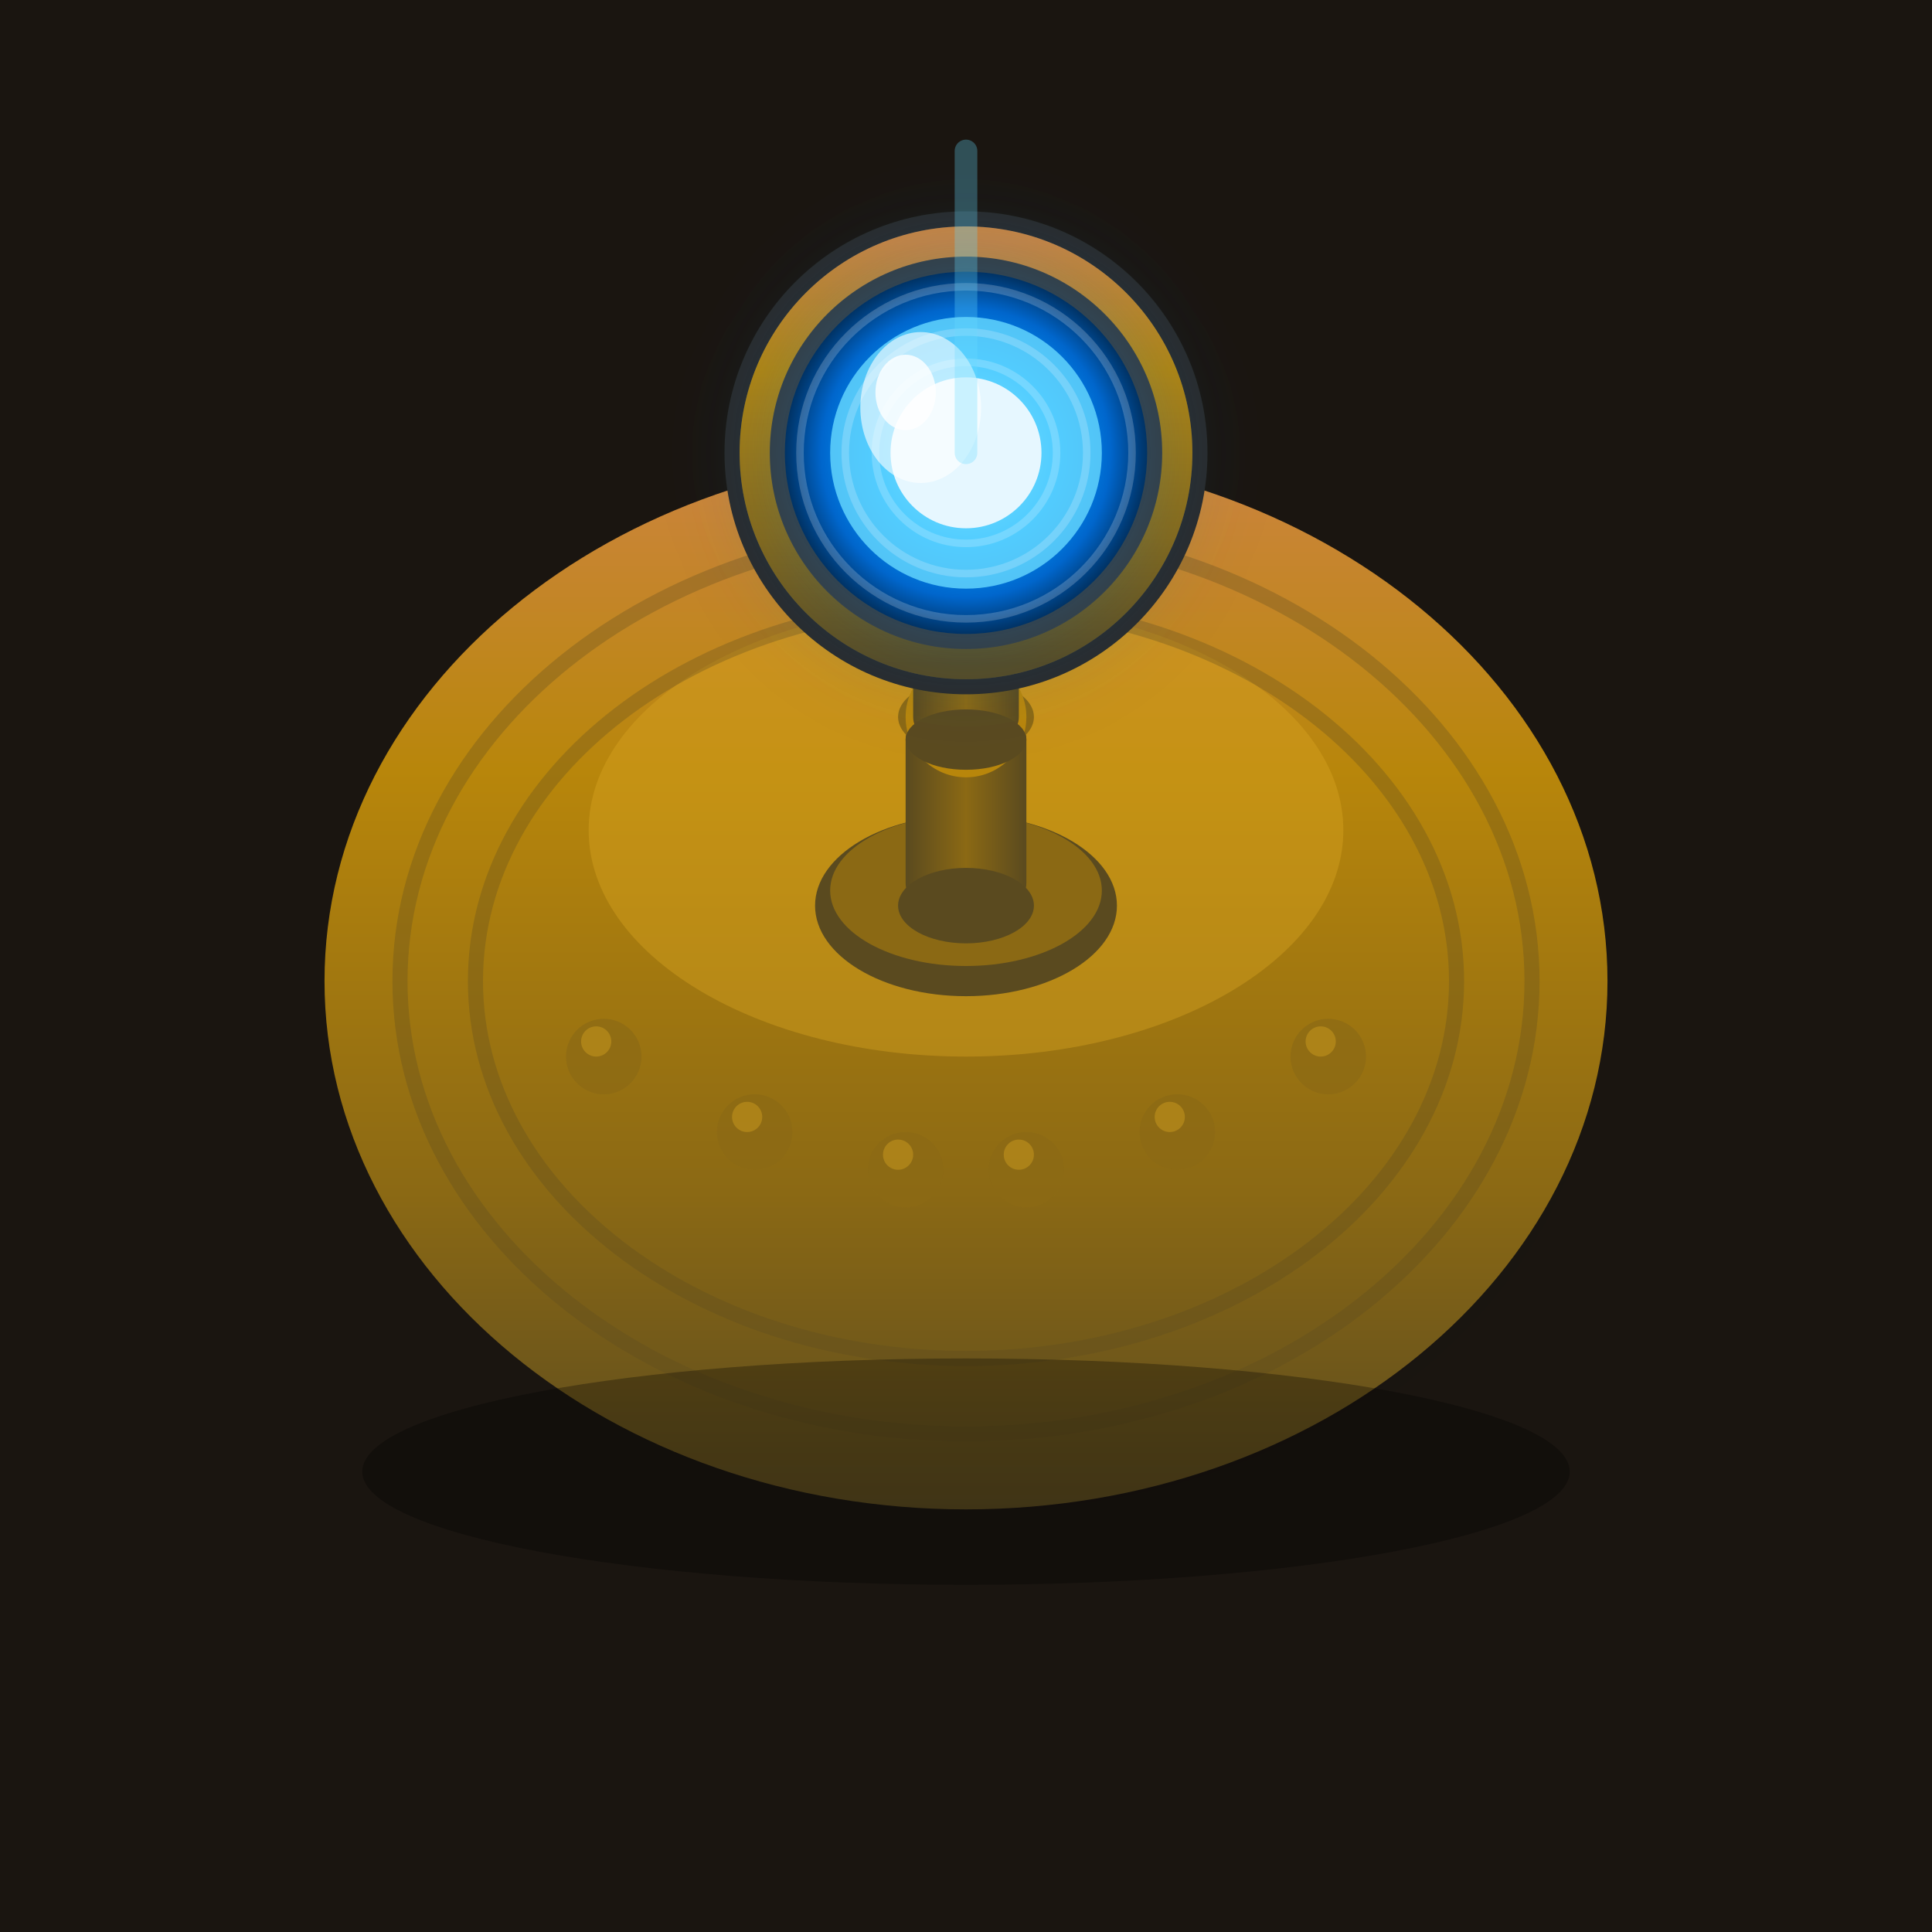
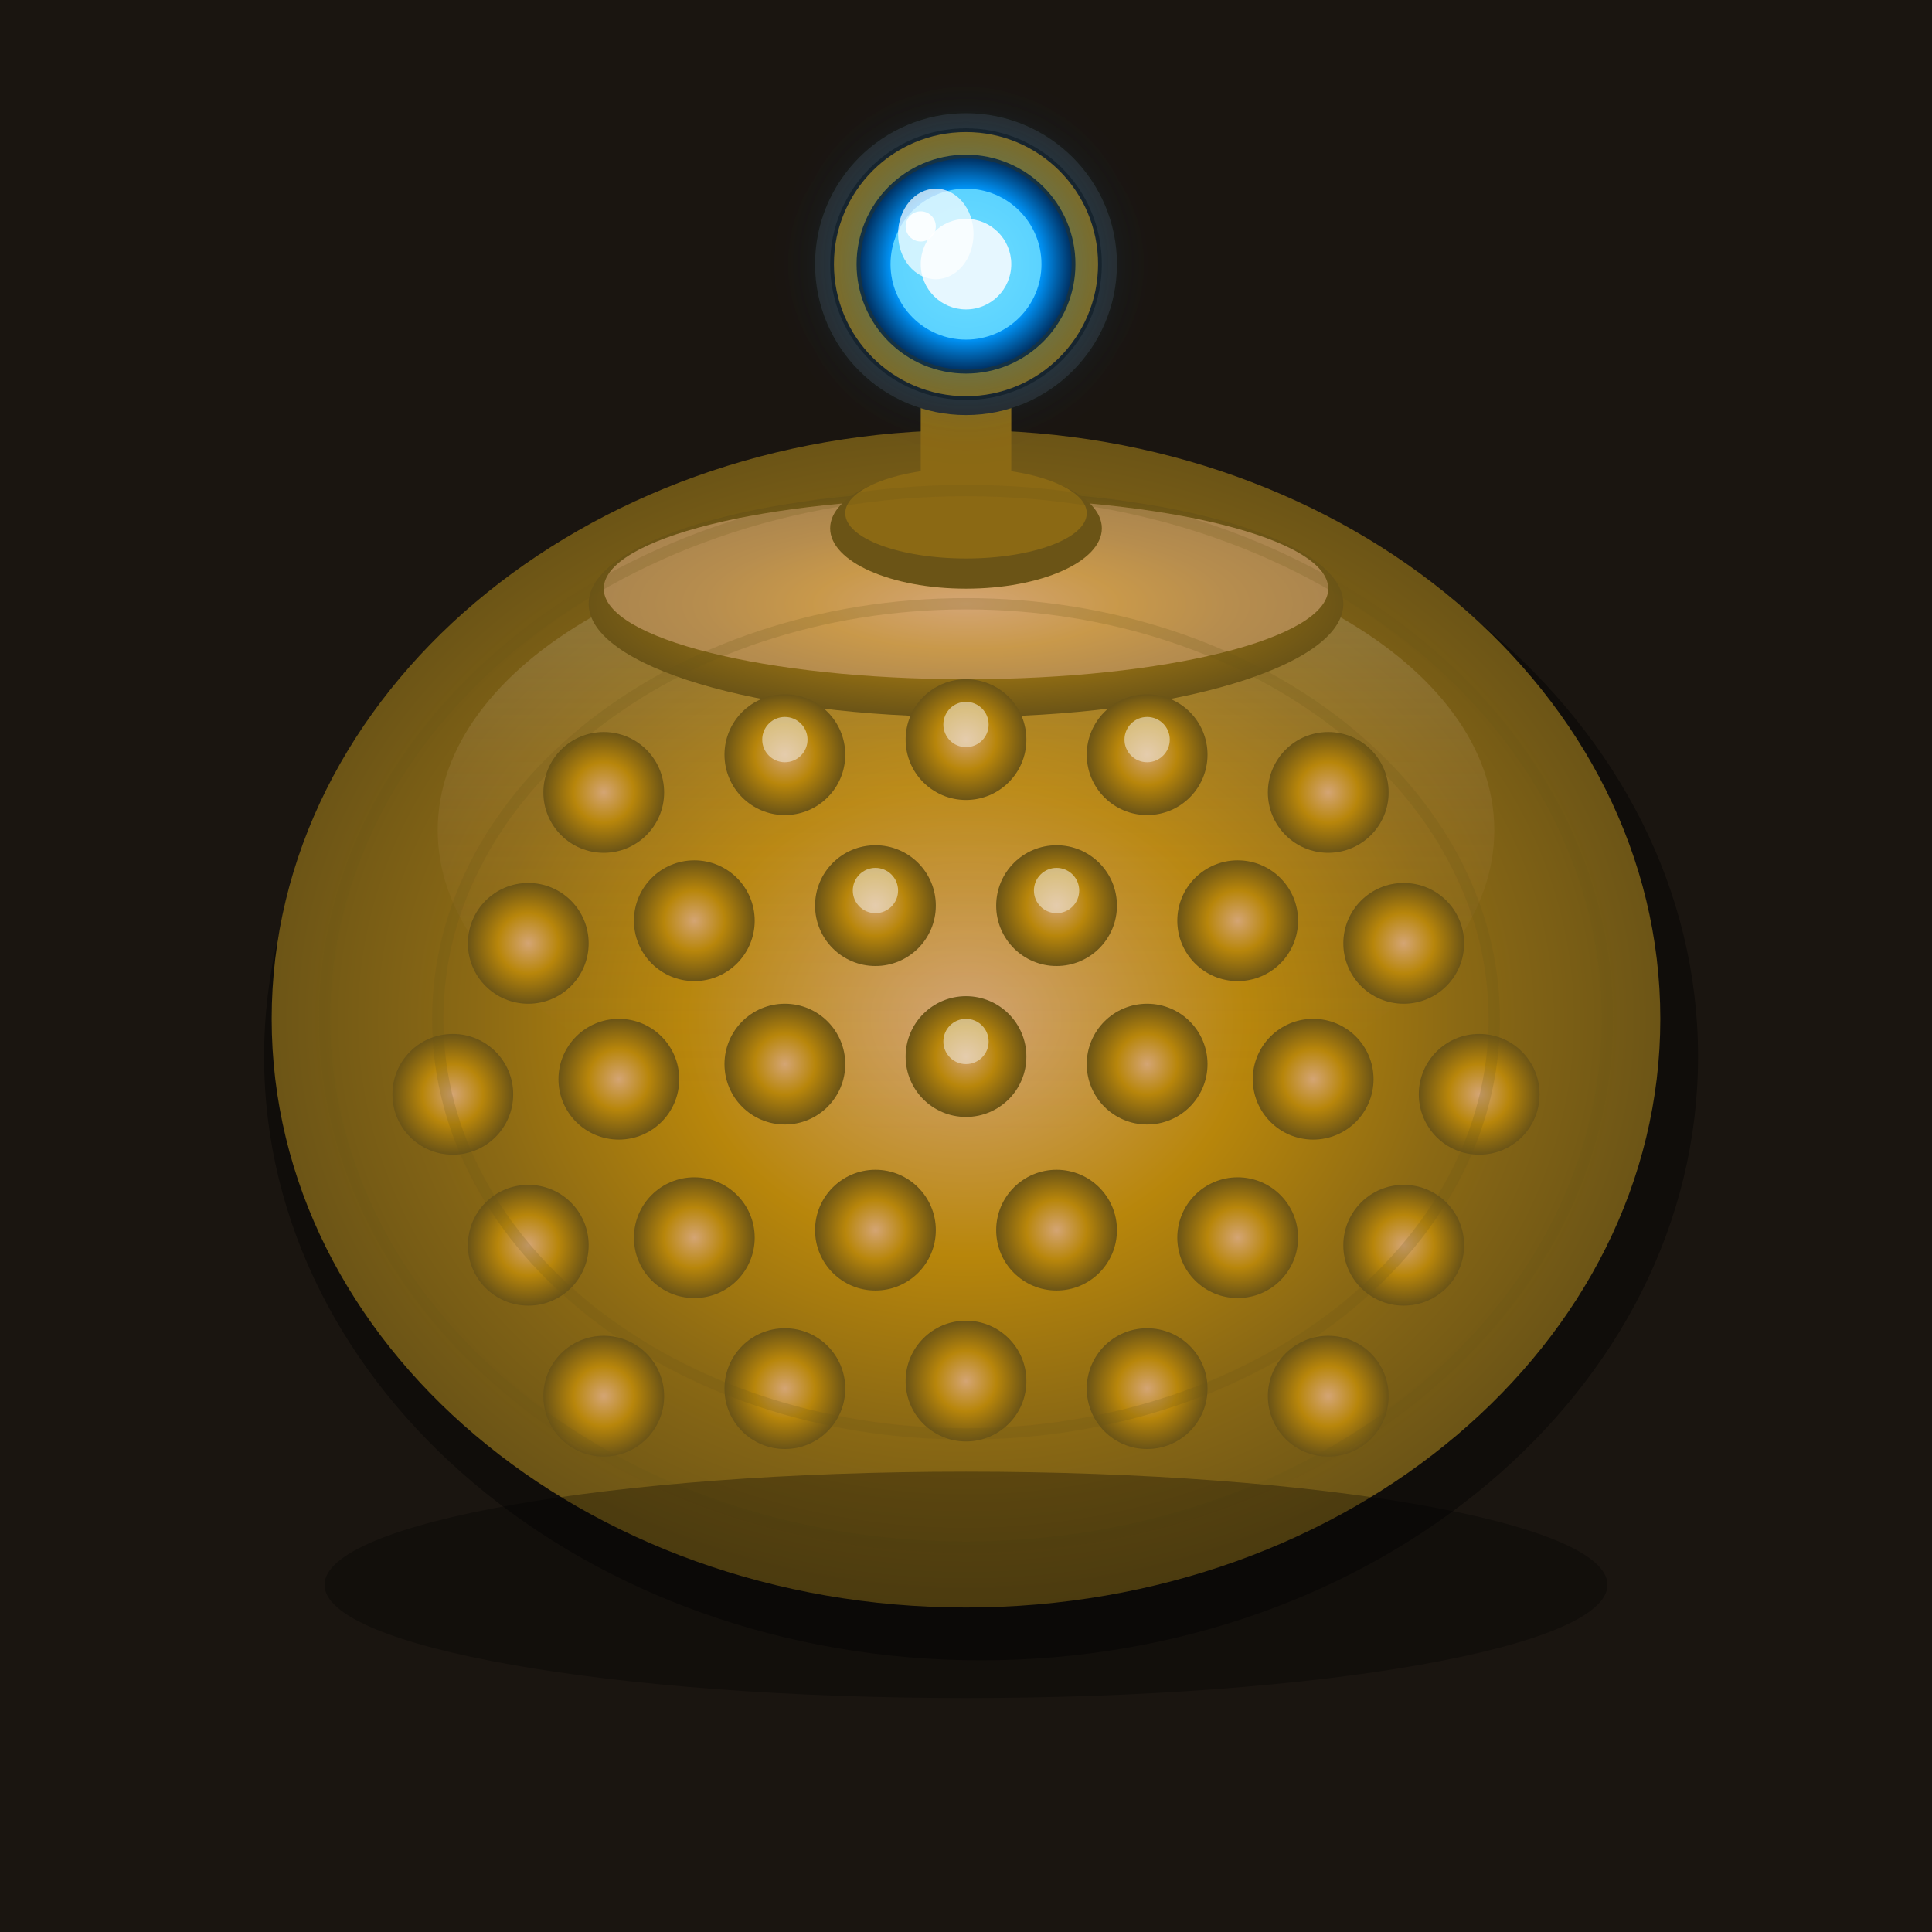
<svg xmlns="http://www.w3.org/2000/svg" width="256" height="256" viewBox="0 0 256 256">
  <defs>
-     <linearGradient id="bronzeGradient" x1="0%" y1="0%" x2="0%" y2="100%">
-       <stop offset="0%" stop-color="#cd853f" />
-       <stop offset="30%" stop-color="#b8860b" />
+     <radialGradient id="bronzeDome">
+       <stop offset="0%" stop-color="#d4a574" />
+       <stop offset="40%" stop-color="#b8860b" />
      <stop offset="70%" stop-color="#8b6914" />
-       <stop offset="100%" stop-color="#5a4a1f" />
-     </linearGradient>
-     <linearGradient id="stalkGradient" x1="0%" y1="0%" x2="100%" y2="0%">
-       <stop offset="0%" stop-color="#5a4a1f" />
-       <stop offset="50%" stop-color="#8b6914" />
-       <stop offset="100%" stop-color="#5a4a1f" />
-     </linearGradient>
+       <stop offset="100%" stop-color="#6b5416" />
+     </radialGradient>
+     <radialGradient id="bumpGrad">
+       <stop offset="0%" stop-color="#d4a574" />
+       <stop offset="50%" stop-color="#b8860b" />
+       <stop offset="100%" stop-color="#6b5416" />
+     </radialGradient>
    <radialGradient id="eyeLens">
      <stop offset="0%" stop-color="#e6f7ff" />
-       <stop offset="20%" stop-color="#66d9ff" />
-       <stop offset="50%" stop-color="#0099ff" />
-       <stop offset="80%" stop-color="#0066cc" />
+       <stop offset="30%" stop-color="#66d9ff" />
+       <stop offset="70%" stop-color="#0099ff" />
      <stop offset="100%" stop-color="#003366" />
    </radialGradient>
    <radialGradient id="eyeGlow">
      <stop offset="0%" stop-color="#66d9ff" stop-opacity="0.8" />
-       <stop offset="50%" stop-color="#0099ff" stop-opacity="0.5" />
+       <stop offset="60%" stop-color="#0099ff" stop-opacity="0.4" />
      <stop offset="100%" stop-color="#003d7a" stop-opacity="0" />
    </radialGradient>
-     <radialGradient id="shadowGrad">
-       <stop offset="0%" stop-color="#000000" stop-opacity="0.6" />
-       <stop offset="100%" stop-color="#000000" stop-opacity="0" />
-     </radialGradient>
+     <linearGradient id="bronzeShine" x1="0%" y1="0%" x2="0%" y2="100%">
+       <stop offset="0%" stop-color="#ffffff" stop-opacity="0.4" />
+       <stop offset="50%" stop-color="#d4a574" stop-opacity="0.2" />
+       <stop offset="100%" stop-color="#8b6914" stop-opacity="0" />
+     </linearGradient>
    <filter id="glow">
-       <feGaussianBlur in="SourceGraphic" stdDeviation="4" />
+       <feGaussianBlur in="SourceGraphic" stdDeviation="3" />
    </filter>
  </defs>
  <rect width="256" height="256" fill="#1a1510" />
-   <ellipse cx="130" cy="135" rx="85" ry="70" fill="url(#shadowGrad)" opacity="0.6" />
-   <ellipse cx="128" cy="130" rx="85" ry="70" fill="url(#bronzeGradient)" />
-   <ellipse cx="128" cy="110" rx="50" ry="30" fill="#daa520" opacity="0.4" />
-   <g opacity="0.3" stroke="#5a4a1f" stroke-width="2" fill="none">
-     <ellipse cx="128" cy="130" rx="75" ry="60" />
-     <ellipse cx="128" cy="130" rx="65" ry="50" />
+   <ellipse cx="130" cy="140" rx="95" ry="80" fill="#000000" opacity="0.4" />
+   <ellipse cx="128" cy="135" rx="92" ry="78" fill="url(#bronzeDome)" />
+   <ellipse cx="128" cy="110" rx="70" ry="40" fill="url(#bronzeShine)" opacity="0.5" />
+   <ellipse cx="128" cy="80" rx="50" ry="15" fill="url(#bronzeDome)" />
+   <ellipse cx="128" cy="78" rx="48" ry="12" fill="#d4a574" opacity="0.6" />
+   <circle cx="80" cy="105" r="8" fill="url(#bumpGrad)" />
+   <circle cx="104" cy="100" r="8" fill="url(#bumpGrad)" />
+   <circle cx="128" cy="98" r="8" fill="url(#bumpGrad)" />
+   <circle cx="152" cy="100" r="8" fill="url(#bumpGrad)" />
+   <circle cx="176" cy="105" r="8" fill="url(#bumpGrad)" />
+   <circle cx="70" cy="125" r="8" fill="url(#bumpGrad)" />
+   <circle cx="92" cy="122" r="8" fill="url(#bumpGrad)" />
+   <circle cx="116" cy="120" r="8" fill="url(#bumpGrad)" />
+   <circle cx="140" cy="120" r="8" fill="url(#bumpGrad)" />
+   <circle cx="164" cy="122" r="8" fill="url(#bumpGrad)" />
+   <circle cx="186" cy="125" r="8" fill="url(#bumpGrad)" />
+   <circle cx="60" cy="145" r="8" fill="url(#bumpGrad)" />
+   <circle cx="82" cy="143" r="8" fill="url(#bumpGrad)" />
+   <circle cx="104" cy="141" r="8" fill="url(#bumpGrad)" />
+   <circle cx="128" cy="140" r="8" fill="url(#bumpGrad)" />
+   <circle cx="152" cy="141" r="8" fill="url(#bumpGrad)" />
+   <circle cx="174" cy="143" r="8" fill="url(#bumpGrad)" />
+   <circle cx="196" cy="145" r="8" fill="url(#bumpGrad)" />
+   <circle cx="70" cy="165" r="8" fill="url(#bumpGrad)" />
+   <circle cx="92" cy="164" r="8" fill="url(#bumpGrad)" />
+   <circle cx="116" cy="163" r="8" fill="url(#bumpGrad)" />
+   <circle cx="140" cy="163" r="8" fill="url(#bumpGrad)" />
+   <circle cx="164" cy="164" r="8" fill="url(#bumpGrad)" />
+   <circle cx="186" cy="165" r="8" fill="url(#bumpGrad)" />
+   <circle cx="80" cy="185" r="8" fill="url(#bumpGrad)" />
+   <circle cx="104" cy="184" r="8" fill="url(#bumpGrad)" />
+   <circle cx="128" cy="183" r="8" fill="url(#bumpGrad)" />
+   <circle cx="152" cy="184" r="8" fill="url(#bumpGrad)" />
+   <circle cx="176" cy="185" r="8" fill="url(#bumpGrad)" />
+   <g opacity="0.6" fill="#f0e6d2">
+     <circle cx="128" cy="96" r="3" />
+     <circle cx="152" cy="98" r="3" />
+     <circle cx="104" cy="98" r="3" />
+     <circle cx="116" cy="118" r="3" />
+     <circle cx="140" cy="118" r="3" />
+     <circle cx="128" cy="138" r="3" />
  </g>
-   <ellipse cx="128" cy="120" rx="20" ry="12" fill="#5a4a1f" />
-   <ellipse cx="128" cy="118" rx="18" ry="10" fill="#8b6914" />
-   <g>
-     <rect x="120" y="95" width="16" height="25" fill="url(#stalkGradient)" rx="3" />
-     <ellipse cx="128" cy="95" rx="9" ry="5" fill="#8b6914" />
-     <ellipse cx="128" cy="120" rx="9" ry="5" fill="#5a4a1f" />
-     <circle cx="128" cy="95" r="8" fill="#b8860b" />
-     <circle cx="128" cy="95" r="6" fill="#5a4a1f" />
-     <rect x="121" y="70" width="14" height="28" fill="url(#stalkGradient)" rx="3" />
-     <ellipse cx="128" cy="70" rx="8" ry="4" fill="#8b6914" />
-     <ellipse cx="128" cy="98" rx="8" ry="4" fill="#5a4a1f" />
-     <circle cx="128" cy="70" r="7" fill="#b8860b" />
-     <circle cx="128" cy="70" r="5" fill="#5a4a1f" />
-   </g>
-   <circle cx="128" cy="60" r="32" fill="#2a2a2a" />
-   <circle cx="128" cy="60" r="30" fill="#3a3a3a" />
-   <circle cx="128" cy="60" r="28" fill="none" stroke="url(#bronzeGradient)" stroke-width="4" />
-   <circle cx="128" cy="60" r="35" fill="url(#eyeGlow)" opacity="0.5" filter="url(#glow)">
-     <animate attributeName="opacity" values="0.5;0.8;0.5" dur="2s" repeatCount="indefinite" />
+   <ellipse cx="128" cy="70" rx="18" ry="8" fill="#6b5416" />
+   <ellipse cx="128" cy="68" rx="16" ry="6" fill="#8b6914" />
+   <rect x="122" y="42" width="12" height="30" fill="#8b6914" rx="2" />
+   <circle cx="128" cy="42" r="7" fill="#b8860b" />
+   <circle cx="128" cy="42" r="5" fill="#6b5416" />
+   <circle cx="128" cy="35" r="20" fill="#2a2a2a" />
+   <circle cx="128" cy="35" r="18" fill="#1a1a1a" />
+   <circle cx="128" cy="35" r="16" fill="none" stroke="#8b6914" stroke-width="3" />
+   <circle cx="128" cy="35" r="22" fill="url(#eyeGlow)" opacity="0.6" filter="url(#glow)">
+     <animate attributeName="opacity" values="0.4;0.7;0.4" dur="2s" repeatCount="indefinite" />
  </circle>
-   <circle cx="128" cy="60" r="24" fill="url(#eyeLens)">
-     <animate attributeName="r" values="24;26;24" dur="2s" repeatCount="indefinite" />
+   <circle cx="128" cy="35" r="14" fill="url(#eyeLens)">
+     <animate attributeName="r" values="14;15;14" dur="2s" repeatCount="indefinite" />
  </circle>
-   <circle cx="128" cy="60" r="18" fill="#66d9ff" opacity="0.8">
+   <circle cx="128" cy="35" r="10" fill="#66d9ff" opacity="0.9">
    <animate attributeName="opacity" values="0.8;1;0.8" dur="2s" repeatCount="indefinite" />
  </circle>
-   <circle cx="128" cy="60" r="10" fill="#e6f7ff">
-     <animate attributeName="opacity" values="0.9;1;0.9" dur="2s" repeatCount="indefinite" />
-   </circle>
-   <ellipse cx="122" cy="54" rx="8" ry="10" fill="#ffffff" opacity="0.6" />
-   <ellipse cx="120" cy="52" rx="4" ry="5" fill="#ffffff" opacity="0.8" />
-   <g opacity="0.2" fill="none" stroke="#ffffff" stroke-width="1">
-     <circle cx="128" cy="60" r="22" />
-     <circle cx="128" cy="60" r="16" />
-     <circle cx="128" cy="60" r="12" />
+   <circle cx="128" cy="35" r="6" fill="#e6f7ff" />
+   <ellipse cx="124" cy="31" rx="5" ry="6" fill="#ffffff" opacity="0.7" />
+   <circle cx="122" cy="30" r="2" fill="#ffffff" opacity="0.9" />
+   <g opacity="0.2" stroke="#6b5416" stroke-width="1.5" fill="none">
+     <ellipse cx="128" cy="135" rx="85" ry="70" />
+     <ellipse cx="128" cy="135" rx="70" ry="55" />
  </g>
-   <g opacity="0.7">
-     <circle cx="80" cy="140" r="5" fill="#8b6914" />
-     <circle cx="100" cy="150" r="5" fill="#8b6914" />
-     <circle cx="120" cy="155" r="5" fill="#8b6914" />
-     <circle cx="136" cy="155" r="5" fill="#8b6914" />
-     <circle cx="156" cy="150" r="5" fill="#8b6914" />
-     <circle cx="176" cy="140" r="5" fill="#8b6914" />
-   </g>
-   <g opacity="0.4" fill="#daa520">
-     <circle cx="79" cy="138" r="2" />
-     <circle cx="99" cy="148" r="2" />
-     <circle cx="119" cy="153" r="2" />
-     <circle cx="135" cy="153" r="2" />
-     <circle cx="155" cy="148" r="2" />
-     <circle cx="175" cy="138" r="2" />
-   </g>
-   <ellipse cx="128" cy="195" rx="80" ry="15" fill="#000000" opacity="0.3" />
-   <line x1="128" y1="60" x2="128" y2="20" stroke="#66d9ff" stroke-width="3" opacity="0.3" stroke-linecap="round">
-     <animate attributeName="opacity" values="0.1;0.4;0.1" dur="2s" repeatCount="indefinite" />
-   </line>
+   <ellipse cx="128" cy="210" rx="85" ry="15" fill="#000000" opacity="0.3" />
</svg>
